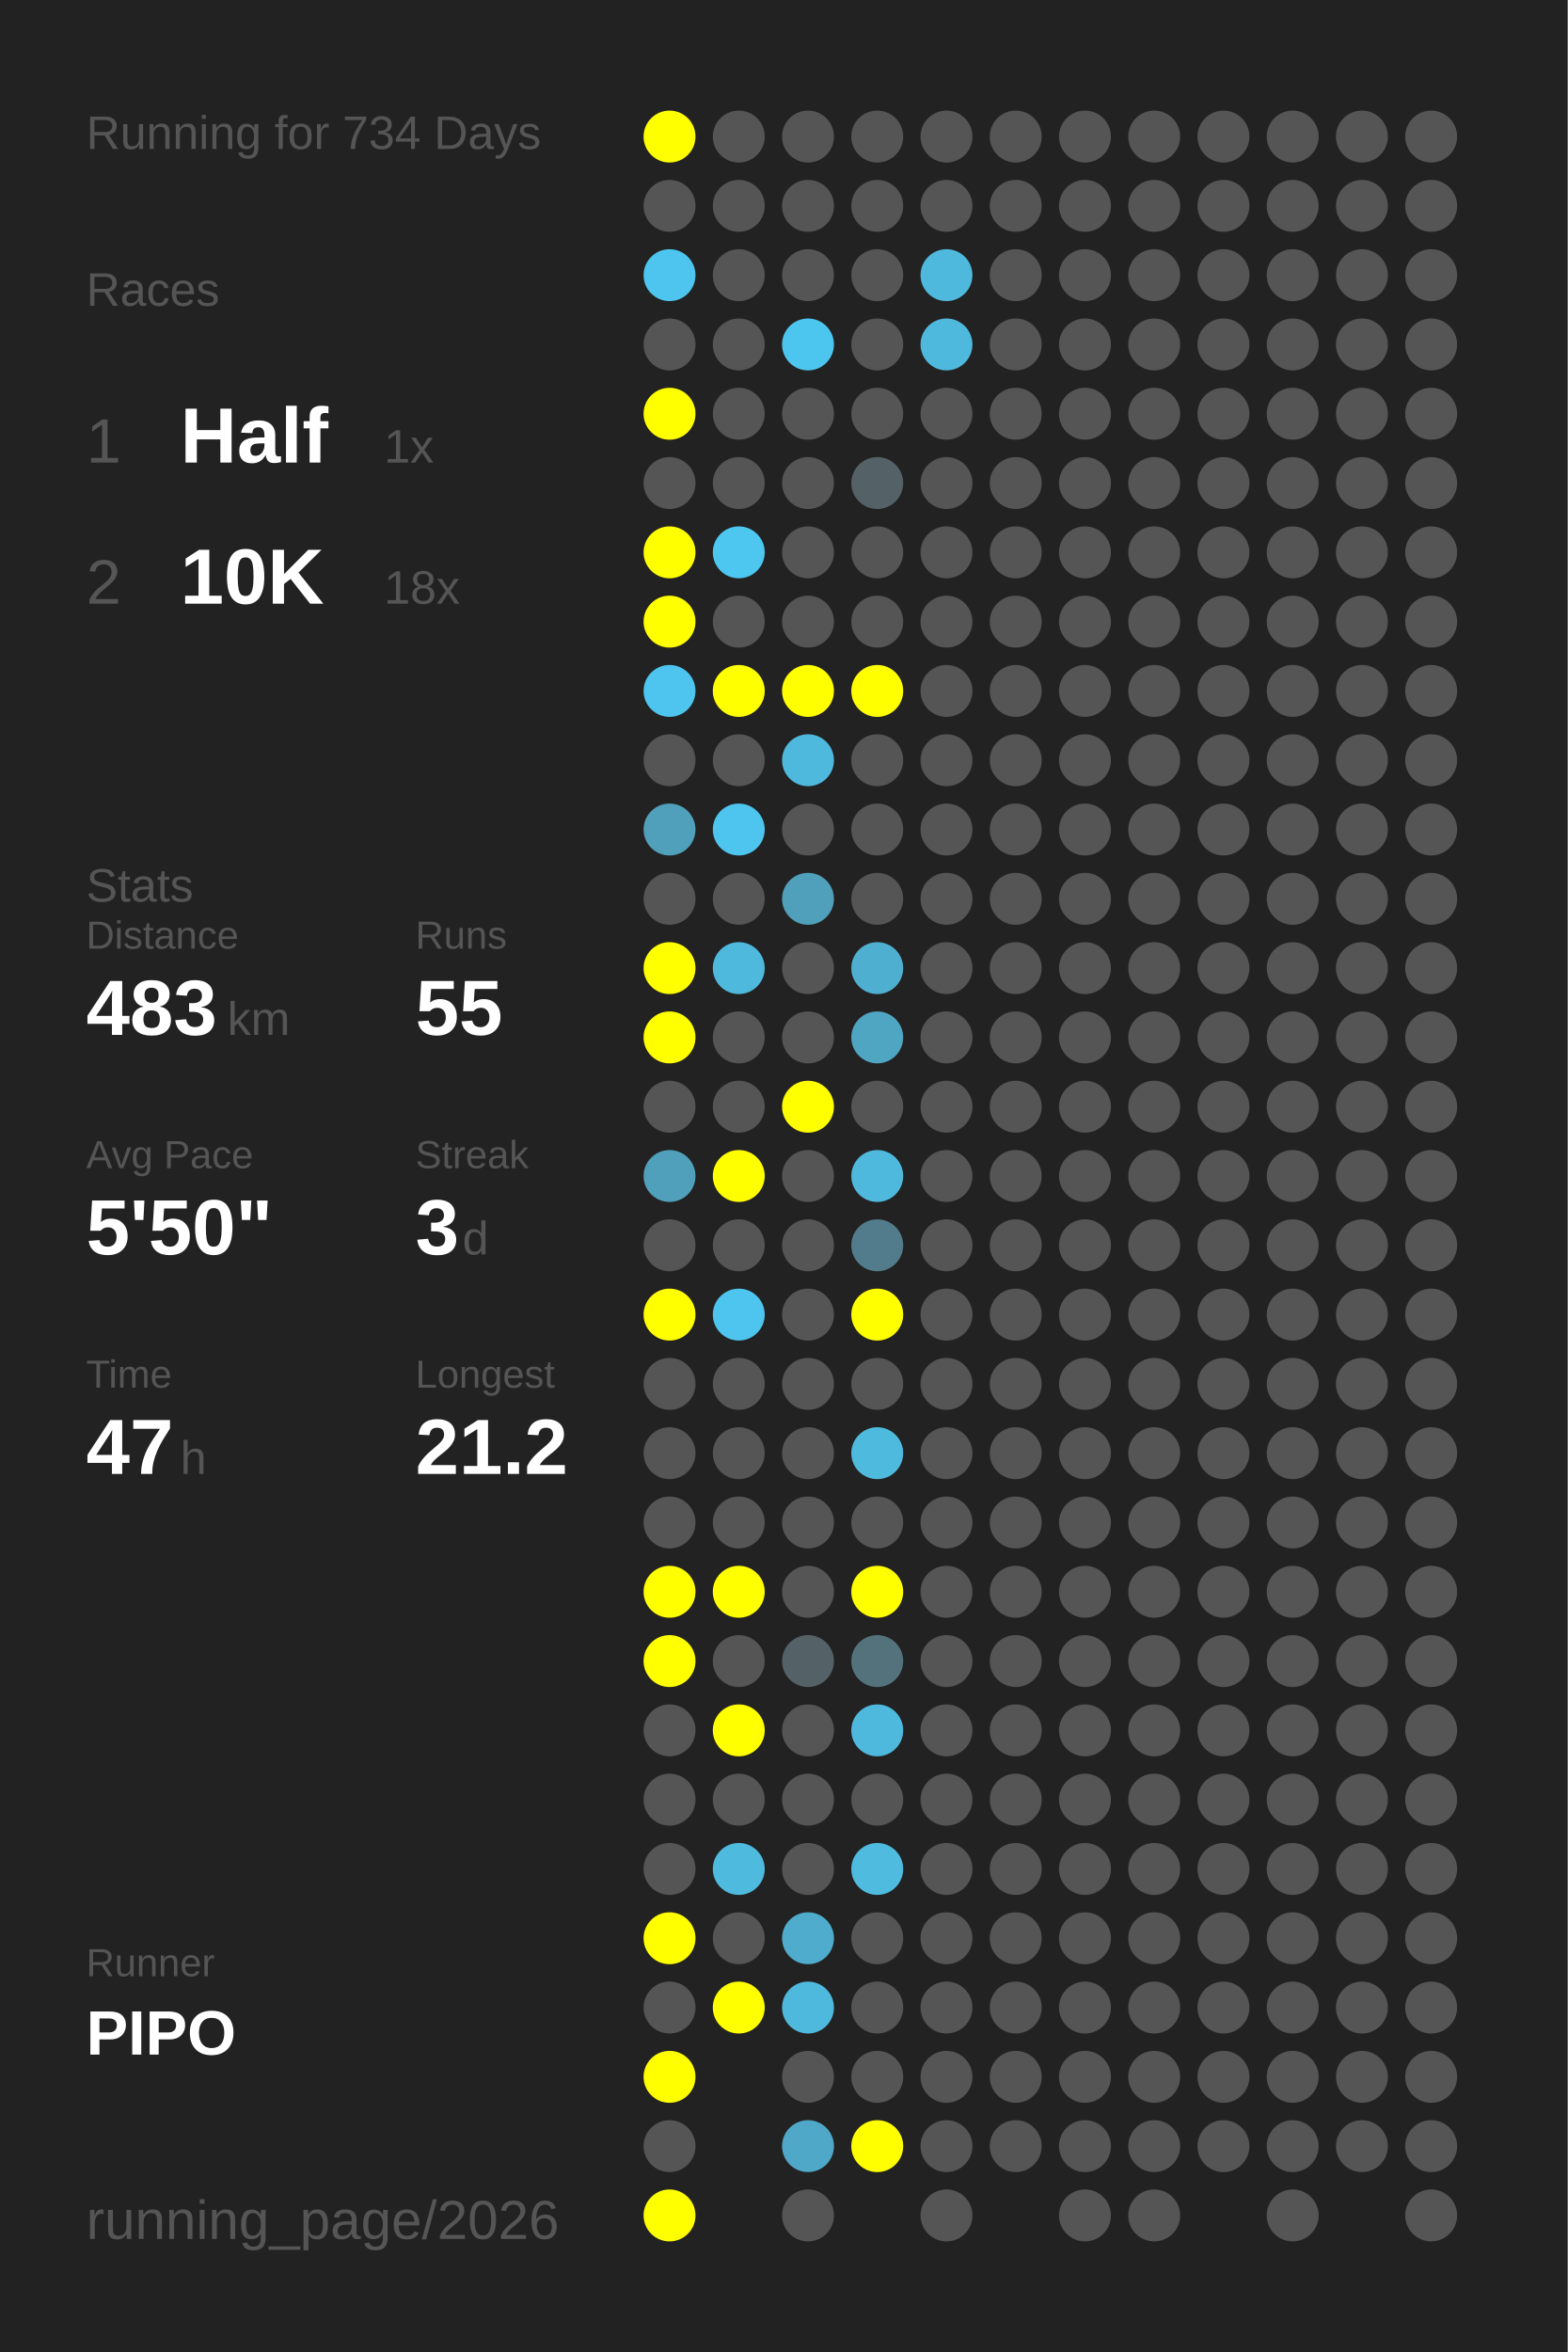
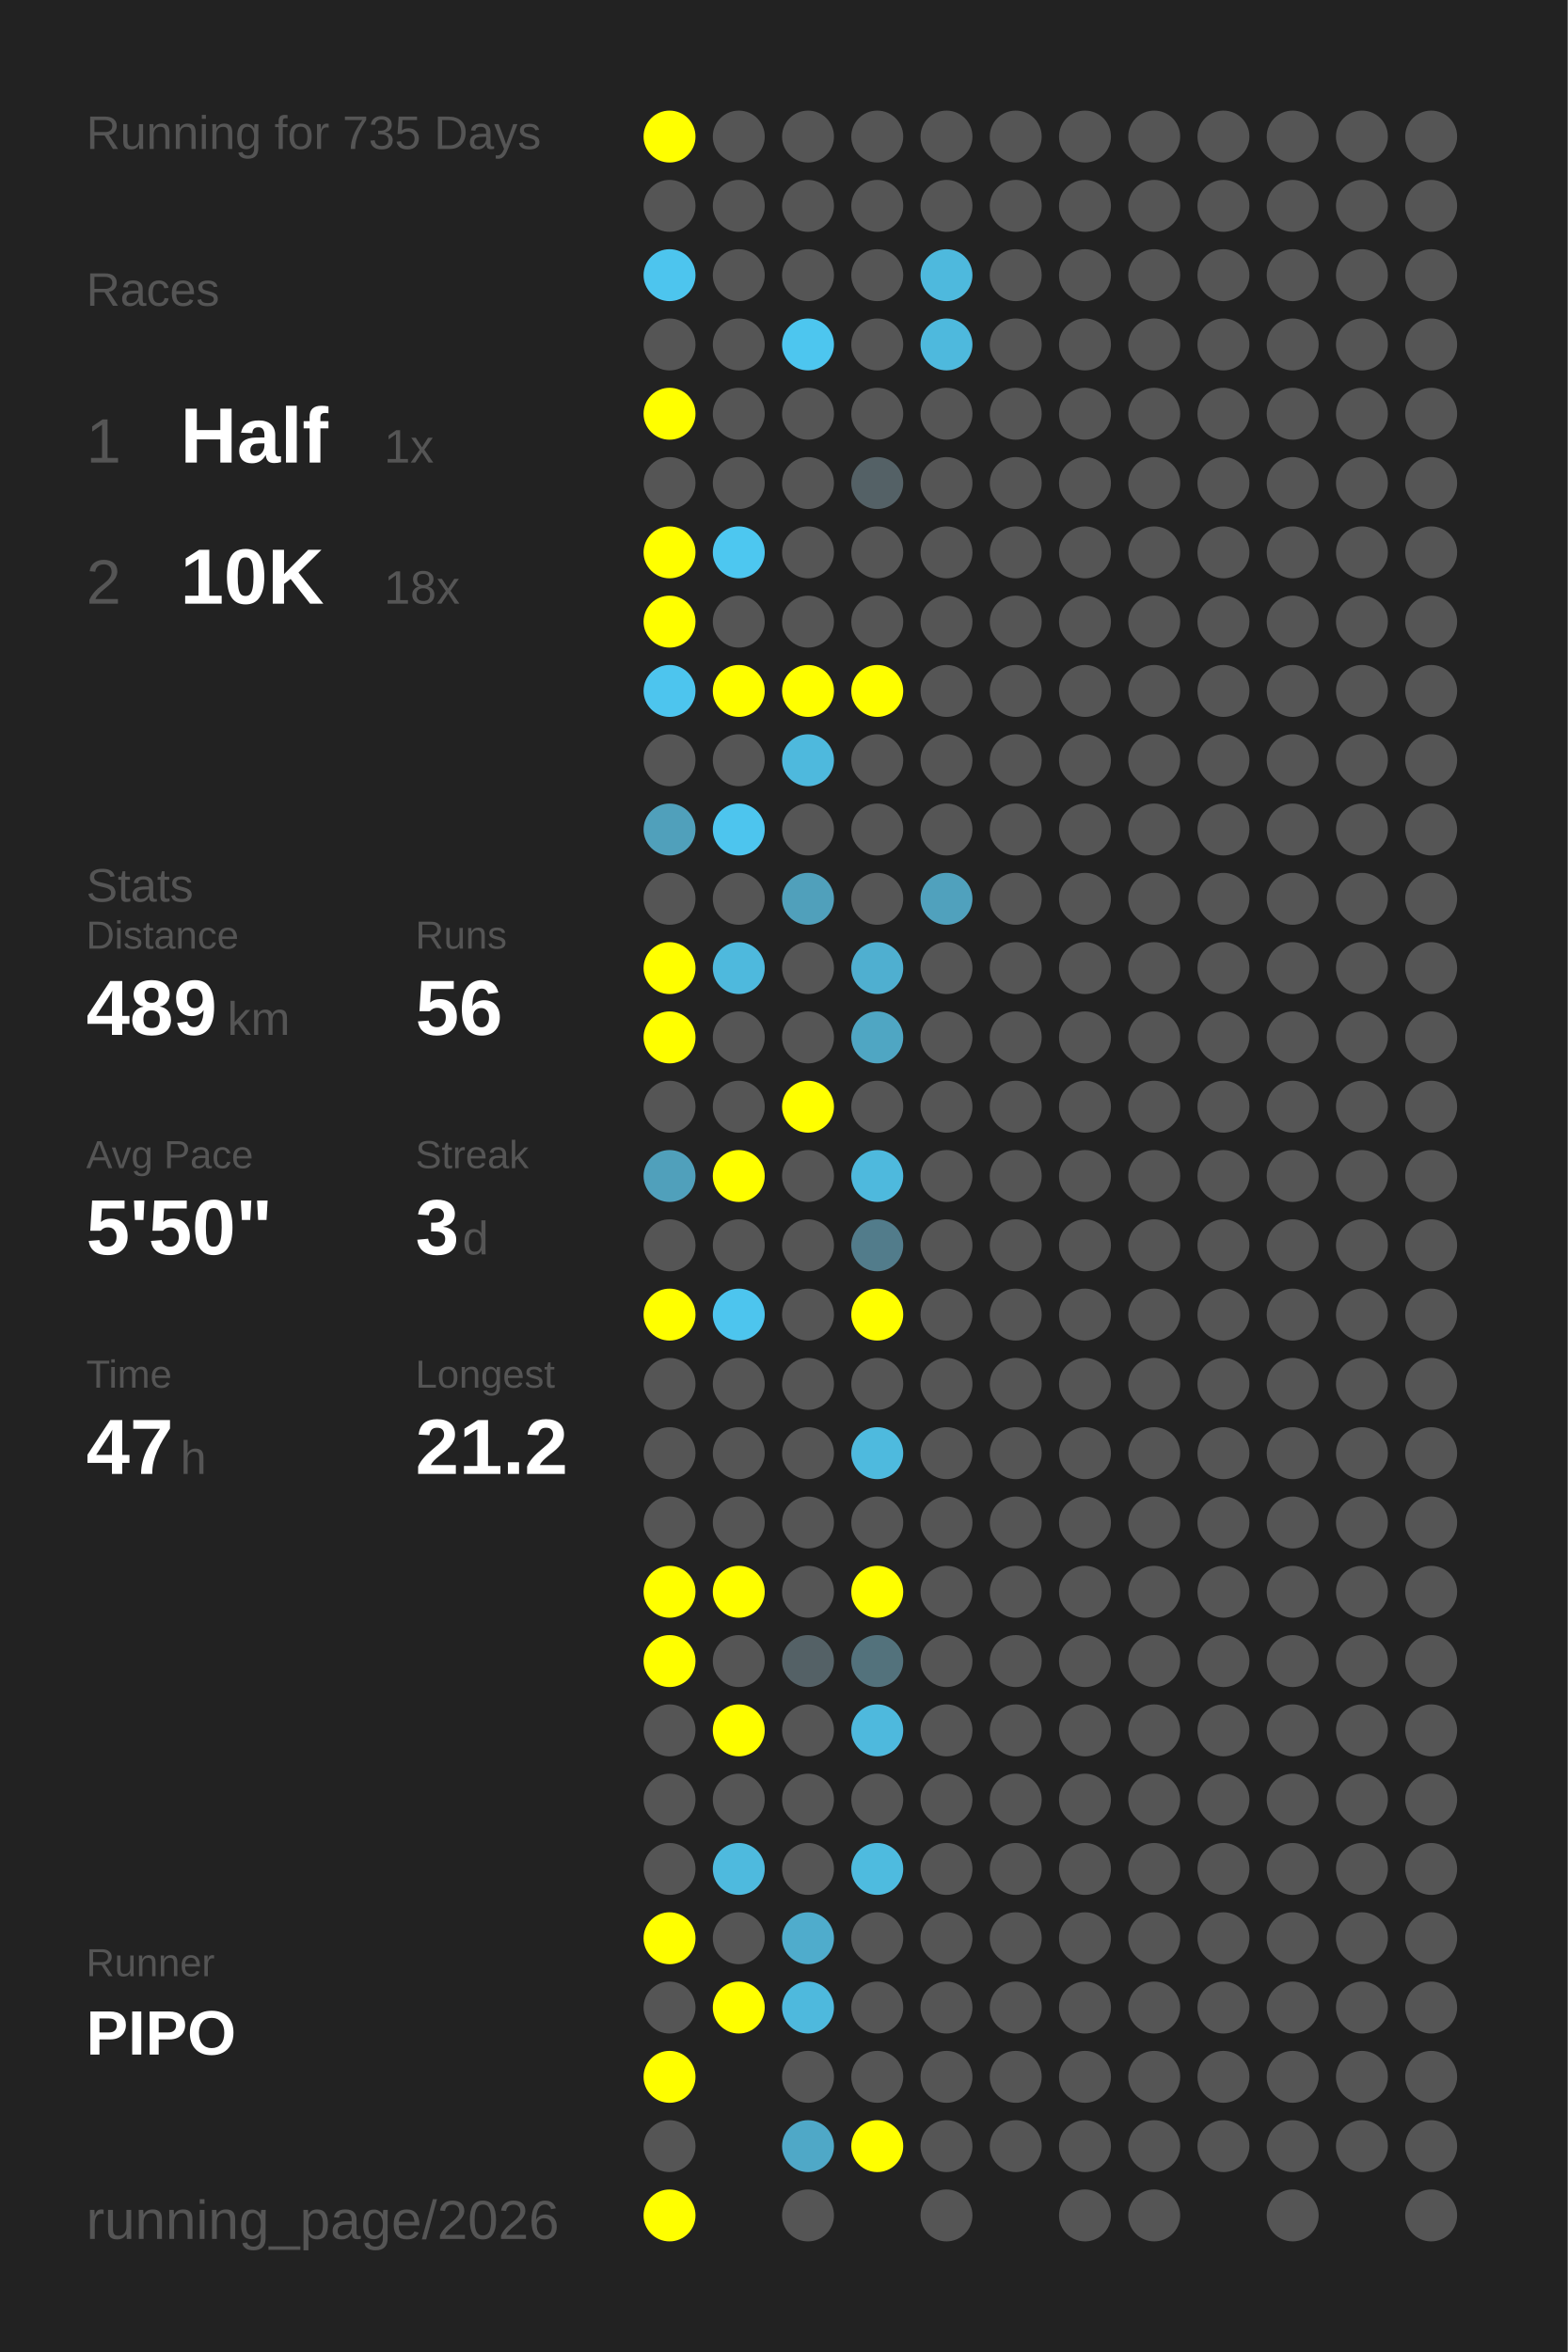
<svg xmlns="http://www.w3.org/2000/svg" baseProfile="full" height="300mm" version="1.1" viewBox="0,0,200,300" width="200mm">
  <defs />
  <rect fill="#222222" height="300" width="200" x="0" y="0" />
-   <text fill="#555555" style="font-size:6px; font-family:Arial;" x="11" y="19">Running for 734 Days</text>
+   <text fill="#555555" style="font-size:6px; font-family:Arial;" x="11" y="19">Running for 735 Days</text>
  <text fill="#555555" style="font-size:6px; font-family:Arial;" x="11" y="39">Races</text>
  <text fill="#555555" style="font-size:8px; font-family:Arial;" x="11" y="59">1</text>
  <text fill="#FFFFFF" style="font-size:10px; font-family:Arial; font-weight:bold;" x="23" y="59">Half</text>
  <text fill="#555555" style="font-size:6px; font-family:Arial;" x="49" y="59">1x</text>
  <text fill="#555555" style="font-size:8px; font-family:Arial;" x="11" y="77">2</text>
  <text fill="#FFFFFF" style="font-size:10px; font-family:Arial; font-weight:bold;" x="23" y="77">10K</text>
  <text fill="#555555" style="font-size:6px; font-family:Arial;" x="49" y="77">18x</text>
  <text fill="#555555" style="font-size:6px; font-family:Arial;" x="11" y="115">Stats</text>
  <text fill="#555555" style="font-size:5px; font-family:Arial;" x="11" y="121">Distance</text>
-   <text fill="#FFFFFF" style="font-size:10px; font-family:Arial; font-weight:bold;" x="11" y="132">483</text>
+   <text fill="#FFFFFF" style="font-size:10px; font-family:Arial; font-weight:bold;" x="11" y="132">489</text>
  <text fill="#555555" style="font-size:6px; font-family:Arial;" x="29" y="132">km</text>
  <text fill="#555555" style="font-size:5px; font-family:Arial;" x="53" y="121">Runs</text>
-   <text fill="#FFFFFF" style="font-size:10px; font-family:Arial; font-weight:bold;" x="53" y="132">55</text>
+   <text fill="#FFFFFF" style="font-size:10px; font-family:Arial; font-weight:bold;" x="53" y="132">56</text>
  <text fill="#555555" style="font-size:5px; font-family:Arial;" x="11" y="149">Avg Pace</text>
  <text fill="#FFFFFF" style="font-size:10px; font-family:Arial; font-weight:bold;" x="11" y="160">5'50"</text>
  <text fill="#555555" style="font-size:5px; font-family:Arial;" x="53" y="149">Streak</text>
  <text fill="#FFFFFF" style="font-size:10px; font-family:Arial; font-weight:bold;" x="53" y="160">3</text>
  <text fill="#555555" style="font-size:6px; font-family:Arial;" x="59" y="160">d</text>
  <text fill="#555555" style="font-size:5px; font-family:Arial;" x="11" y="177">Time</text>
  <text fill="#FFFFFF" style="font-size:10px; font-family:Arial; font-weight:bold;" x="11" y="188">47</text>
  <text fill="#555555" style="font-size:6px; font-family:Arial;" x="23" y="188">h</text>
  <text fill="#555555" style="font-size:5px; font-family:Arial;" x="53" y="177">Longest</text>
  <text fill="#FFFFFF" style="font-size:10px; font-family:Arial; font-weight:bold;" x="53" y="188">21.2</text>
  <text fill="#555555" style="font-size:5px; font-family:Arial;" x="11" y="252.065">Runner</text>
  <text fill="#FFFFFF" style="font-size:8px; font-family:Arial; font-weight:bold;" x="11" y="262.065">PIPO</text>
  <text fill="#555555" style="font-size:7px; font-family:Arial;" x="11" y="285.581">running_page/2026</text>
  <circle cx="85.417" cy="17.419" fill="#FFFF00" r="3.312" />
  <circle cx="85.417" cy="26.258" fill="#555555" r="3.312" />
  <circle cx="85.417" cy="35.097" fill="#4dc5ee" r="3.312" />
  <circle cx="85.417" cy="43.935" fill="#555555" r="3.312" />
  <circle cx="85.417" cy="52.774" fill="#FFFF00" r="3.312" />
  <circle cx="85.417" cy="61.613" fill="#555555" r="3.312" />
  <circle cx="85.417" cy="70.452" fill="#FFFF00" r="3.312" />
  <circle cx="85.417" cy="79.29" fill="#FFFF00" r="3.312" />
  <circle cx="85.417" cy="88.129" fill="#4dc5ee" r="3.312" />
  <circle cx="85.417" cy="96.968" fill="#555555" r="3.312" />
  <circle cx="85.417" cy="105.806" fill="#50a0bb" r="3.312" />
  <circle cx="85.417" cy="114.645" fill="#555555" r="3.312" />
  <circle cx="85.417" cy="123.484" fill="#FFFF00" r="3.312" />
  <circle cx="85.417" cy="132.323" fill="#FFFF00" r="3.312" />
  <circle cx="85.417" cy="141.161" fill="#555555" r="3.312" />
  <circle cx="85.417" cy="150" fill="#50a0bb" r="3.312" />
  <circle cx="85.417" cy="158.839" fill="#555555" r="3.312" />
  <circle cx="85.417" cy="167.677" fill="#FFFF00" r="3.312" />
  <circle cx="85.417" cy="176.516" fill="#555555" r="3.312" />
  <circle cx="85.417" cy="185.355" fill="#555555" r="3.312" />
  <circle cx="85.417" cy="194.194" fill="#555555" r="3.312" />
  <circle cx="85.417" cy="203.032" fill="#FFFF00" r="3.312" />
  <circle cx="85.417" cy="211.871" fill="#FFFF00" r="3.312" />
  <circle cx="85.417" cy="220.71" fill="#555555" r="3.312" />
  <circle cx="85.417" cy="229.548" fill="#555555" r="3.312" />
  <circle cx="85.417" cy="238.387" fill="#555555" r="3.312" />
  <circle cx="85.417" cy="247.226" fill="#FFFF00" r="3.312" />
  <circle cx="85.417" cy="256.065" fill="#555555" r="3.312" />
  <circle cx="85.417" cy="264.903" fill="#FFFF00" r="3.312" />
  <circle cx="85.417" cy="273.742" fill="#555555" r="3.312" />
  <circle cx="85.417" cy="282.581" fill="#FFFF00" r="3.312" />
  <circle cx="94.25" cy="17.419" fill="#555555" r="3.312" />
  <circle cx="94.25" cy="26.258" fill="#555555" r="3.312" />
  <circle cx="94.25" cy="35.097" fill="#555555" r="3.312" />
  <circle cx="94.25" cy="43.935" fill="#555555" r="3.312" />
  <circle cx="94.25" cy="52.774" fill="#555555" r="3.312" />
  <circle cx="94.25" cy="61.613" fill="#555555" r="3.312" />
  <circle cx="94.25" cy="70.452" fill="#4dc7f0" r="3.312" />
  <circle cx="94.25" cy="79.29" fill="#555555" r="3.312" />
  <circle cx="94.25" cy="88.129" fill="#FFFF00" r="3.312" />
  <circle cx="94.25" cy="96.968" fill="#555555" r="3.312" />
  <circle cx="94.25" cy="105.806" fill="#4dc5ee" r="3.312" />
  <circle cx="94.25" cy="114.645" fill="#555555" r="3.312" />
  <circle cx="94.25" cy="123.484" fill="#4eb9dd" r="3.312" />
  <circle cx="94.25" cy="132.323" fill="#555555" r="3.312" />
  <circle cx="94.25" cy="141.161" fill="#555555" r="3.312" />
  <circle cx="94.25" cy="150" fill="#FFFF00" r="3.312" />
  <circle cx="94.25" cy="158.839" fill="#555555" r="3.312" />
  <circle cx="94.25" cy="167.677" fill="#4dc5ee" r="3.312" />
  <circle cx="94.25" cy="176.516" fill="#555555" r="3.312" />
  <circle cx="94.25" cy="185.355" fill="#555555" r="3.312" />
  <circle cx="94.25" cy="194.194" fill="#555555" r="3.312" />
  <circle cx="94.25" cy="203.032" fill="#FFFF00" r="3.312" />
  <circle cx="94.25" cy="211.871" fill="#555555" r="3.312" />
  <circle cx="94.25" cy="220.71" fill="#FFFF00" r="3.312" />
  <circle cx="94.25" cy="229.548" fill="#555555" r="3.312" />
  <circle cx="94.25" cy="238.387" fill="#4ebade" r="3.312" />
  <circle cx="94.25" cy="247.226" fill="#555555" r="3.312" />
  <circle cx="94.25" cy="256.065" fill="#FFFF00" r="3.312" />
  <circle cx="103.083" cy="17.419" fill="#555555" r="3.312" />
  <circle cx="103.083" cy="26.258" fill="#555555" r="3.312" />
  <circle cx="103.083" cy="35.097" fill="#555555" r="3.312" />
  <circle cx="103.083" cy="43.935" fill="#4dc6ef" r="3.312" />
  <circle cx="103.083" cy="52.774" fill="#555555" r="3.312" />
  <circle cx="103.083" cy="61.613" fill="#555555" r="3.312" />
  <circle cx="103.083" cy="70.452" fill="#555555" r="3.312" />
  <circle cx="103.083" cy="79.29" fill="#555555" r="3.312" />
  <circle cx="103.083" cy="88.129" fill="#FFFF00" r="3.312" />
  <circle cx="103.083" cy="96.968" fill="#4eb9dd" r="3.312" />
  <circle cx="103.083" cy="105.806" fill="#555555" r="3.312" />
  <circle cx="103.083" cy="114.645" fill="#50a0bb" r="3.312" />
  <circle cx="103.083" cy="123.484" fill="#555555" r="3.312" />
  <circle cx="103.083" cy="132.323" fill="#555555" r="3.312" />
  <circle cx="103.083" cy="141.161" fill="#FFFF00" r="3.312" />
  <circle cx="103.083" cy="150" fill="#555555" r="3.312" />
  <circle cx="103.083" cy="158.839" fill="#555555" r="3.312" />
  <circle cx="103.083" cy="167.677" fill="#555555" r="3.312" />
  <circle cx="103.083" cy="176.516" fill="#555555" r="3.312" />
  <circle cx="103.083" cy="185.355" fill="#555555" r="3.312" />
  <circle cx="103.083" cy="194.194" fill="#555555" r="3.312" />
  <circle cx="103.083" cy="203.032" fill="#555555" r="3.312" />
  <circle cx="103.083" cy="211.871" fill="#546166" r="3.312" />
  <circle cx="103.083" cy="220.71" fill="#555555" r="3.312" />
  <circle cx="103.083" cy="229.548" fill="#555555" r="3.312" />
  <circle cx="103.083" cy="238.387" fill="#555555" r="3.312" />
  <circle cx="103.083" cy="247.226" fill="#4faccc" r="3.312" />
  <circle cx="103.083" cy="256.065" fill="#4eb9dd" r="3.312" />
  <circle cx="103.083" cy="264.903" fill="#555555" r="3.312" />
  <circle cx="103.083" cy="273.742" fill="#4fa8c7" r="3.312" />
  <circle cx="103.083" cy="282.581" fill="#555555" r="3.312" />
  <circle cx="111.917" cy="17.419" fill="#555555" r="3.312" />
  <circle cx="111.917" cy="26.258" fill="#555555" r="3.312" />
  <circle cx="111.917" cy="35.097" fill="#555555" r="3.312" />
  <circle cx="111.917" cy="43.935" fill="#555555" r="3.312" />
  <circle cx="111.917" cy="52.774" fill="#555555" r="3.312" />
  <circle cx="111.917" cy="61.613" fill="#546166" r="3.312" />
  <circle cx="111.917" cy="70.452" fill="#555555" r="3.312" />
  <circle cx="111.917" cy="79.29" fill="#555555" r="3.312" />
  <circle cx="111.917" cy="88.129" fill="#FFFF00" r="3.312" />
  <circle cx="111.917" cy="96.968" fill="#555555" r="3.312" />
  <circle cx="111.917" cy="105.806" fill="#555555" r="3.312" />
  <circle cx="111.917" cy="114.645" fill="#555555" r="3.312" />
  <circle cx="111.917" cy="123.484" fill="#4fafd0" r="3.312" />
  <circle cx="111.917" cy="132.323" fill="#4fa6c3" r="3.312" />
  <circle cx="111.917" cy="141.161" fill="#555555" r="3.312" />
  <circle cx="111.917" cy="150" fill="#4eb9dd" r="3.312" />
  <circle cx="111.917" cy="158.839" fill="#527c8b" r="3.312" />
  <circle cx="111.917" cy="167.677" fill="#FFFF00" r="3.312" />
  <circle cx="111.917" cy="176.516" fill="#555555" r="3.312" />
  <circle cx="111.917" cy="185.355" fill="#4ebade" r="3.312" />
  <circle cx="111.917" cy="194.194" fill="#555555" r="3.312" />
  <circle cx="111.917" cy="203.032" fill="#FFFF00" r="3.312" />
  <circle cx="111.917" cy="211.871" fill="#53727c" r="3.312" />
  <circle cx="111.917" cy="220.71" fill="#4eb9dd" r="3.312" />
  <circle cx="111.917" cy="229.548" fill="#555555" r="3.312" />
  <circle cx="111.917" cy="238.387" fill="#4ebbdf" r="3.312" />
  <circle cx="111.917" cy="247.226" fill="#555555" r="3.312" />
  <circle cx="111.917" cy="256.065" fill="#555555" r="3.312" />
  <circle cx="111.917" cy="264.903" fill="#555555" r="3.312" />
  <circle cx="111.917" cy="273.742" fill="#FFFF00" r="3.312" />
  <circle cx="120.75" cy="17.419" fill="#555555" r="3.312" />
  <circle cx="120.75" cy="26.258" fill="#555555" r="3.312" />
  <circle cx="120.75" cy="35.097" fill="#4eb9dd" r="3.312" />
  <circle cx="120.75" cy="43.935" fill="#4eb9dd" r="3.312" />
  <circle cx="120.75" cy="52.774" fill="#555555" r="3.312" />
  <circle cx="120.75" cy="61.613" fill="#555555" r="3.312" />
  <circle cx="120.75" cy="70.452" fill="#555555" r="3.312" />
  <circle cx="120.75" cy="79.29" fill="#555555" r="3.312" />
  <circle cx="120.75" cy="88.129" fill="#555555" r="3.312" />
  <circle cx="120.75" cy="96.968" fill="#555555" r="3.312" />
  <circle cx="120.75" cy="105.806" fill="#555555" r="3.312" />
-   <circle cx="120.75" cy="114.645" fill="#555555" r="3.312" />
+   <circle cx="120.75" cy="114.645" fill="#50a1bd" r="3.312" />
  <circle cx="120.75" cy="123.484" fill="#555555" r="3.312" />
  <circle cx="120.75" cy="132.323" fill="#555555" r="3.312" />
  <circle cx="120.75" cy="141.161" fill="#555555" r="3.312" />
  <circle cx="120.75" cy="150" fill="#555555" r="3.312" />
  <circle cx="120.75" cy="158.839" fill="#555555" r="3.312" />
  <circle cx="120.75" cy="167.677" fill="#555555" r="3.312" />
  <circle cx="120.75" cy="176.516" fill="#555555" r="3.312" />
  <circle cx="120.75" cy="185.355" fill="#555555" r="3.312" />
  <circle cx="120.75" cy="194.194" fill="#555555" r="3.312" />
  <circle cx="120.75" cy="203.032" fill="#555555" r="3.312" />
  <circle cx="120.75" cy="211.871" fill="#555555" r="3.312" />
  <circle cx="120.75" cy="220.71" fill="#555555" r="3.312" />
  <circle cx="120.75" cy="229.548" fill="#555555" r="3.312" />
  <circle cx="120.75" cy="238.387" fill="#555555" r="3.312" />
  <circle cx="120.75" cy="247.226" fill="#555555" r="3.312" />
  <circle cx="120.75" cy="256.065" fill="#555555" r="3.312" />
  <circle cx="120.75" cy="264.903" fill="#555555" r="3.312" />
  <circle cx="120.75" cy="273.742" fill="#555555" r="3.312" />
  <circle cx="120.75" cy="282.581" fill="#555555" r="3.312" />
  <circle cx="129.583" cy="17.419" fill="#555555" r="3.312" />
  <circle cx="129.583" cy="26.258" fill="#555555" r="3.312" />
  <circle cx="129.583" cy="35.097" fill="#555555" r="3.312" />
  <circle cx="129.583" cy="43.935" fill="#555555" r="3.312" />
  <circle cx="129.583" cy="52.774" fill="#555555" r="3.312" />
  <circle cx="129.583" cy="61.613" fill="#555555" r="3.312" />
  <circle cx="129.583" cy="70.452" fill="#555555" r="3.312" />
  <circle cx="129.583" cy="79.29" fill="#555555" r="3.312" />
  <circle cx="129.583" cy="88.129" fill="#555555" r="3.312" />
  <circle cx="129.583" cy="96.968" fill="#555555" r="3.312" />
  <circle cx="129.583" cy="105.806" fill="#555555" r="3.312" />
  <circle cx="129.583" cy="114.645" fill="#555555" r="3.312" />
  <circle cx="129.583" cy="123.484" fill="#555555" r="3.312" />
  <circle cx="129.583" cy="132.323" fill="#555555" r="3.312" />
  <circle cx="129.583" cy="141.161" fill="#555555" r="3.312" />
  <circle cx="129.583" cy="150" fill="#555555" r="3.312" />
  <circle cx="129.583" cy="158.839" fill="#555555" r="3.312" />
  <circle cx="129.583" cy="167.677" fill="#555555" r="3.312" />
  <circle cx="129.583" cy="176.516" fill="#555555" r="3.312" />
  <circle cx="129.583" cy="185.355" fill="#555555" r="3.312" />
  <circle cx="129.583" cy="194.194" fill="#555555" r="3.312" />
  <circle cx="129.583" cy="203.032" fill="#555555" r="3.312" />
  <circle cx="129.583" cy="211.871" fill="#555555" r="3.312" />
  <circle cx="129.583" cy="220.71" fill="#555555" r="3.312" />
  <circle cx="129.583" cy="229.548" fill="#555555" r="3.312" />
  <circle cx="129.583" cy="238.387" fill="#555555" r="3.312" />
  <circle cx="129.583" cy="247.226" fill="#555555" r="3.312" />
  <circle cx="129.583" cy="256.065" fill="#555555" r="3.312" />
  <circle cx="129.583" cy="264.903" fill="#555555" r="3.312" />
  <circle cx="129.583" cy="273.742" fill="#555555" r="3.312" />
  <circle cx="138.417" cy="17.419" fill="#555555" r="3.312" />
  <circle cx="138.417" cy="26.258" fill="#555555" r="3.312" />
  <circle cx="138.417" cy="35.097" fill="#555555" r="3.312" />
  <circle cx="138.417" cy="43.935" fill="#555555" r="3.312" />
  <circle cx="138.417" cy="52.774" fill="#555555" r="3.312" />
  <circle cx="138.417" cy="61.613" fill="#555555" r="3.312" />
  <circle cx="138.417" cy="70.452" fill="#555555" r="3.312" />
  <circle cx="138.417" cy="79.29" fill="#555555" r="3.312" />
  <circle cx="138.417" cy="88.129" fill="#555555" r="3.312" />
  <circle cx="138.417" cy="96.968" fill="#555555" r="3.312" />
  <circle cx="138.417" cy="105.806" fill="#555555" r="3.312" />
  <circle cx="138.417" cy="114.645" fill="#555555" r="3.312" />
  <circle cx="138.417" cy="123.484" fill="#555555" r="3.312" />
  <circle cx="138.417" cy="132.323" fill="#555555" r="3.312" />
  <circle cx="138.417" cy="141.161" fill="#555555" r="3.312" />
  <circle cx="138.417" cy="150" fill="#555555" r="3.312" />
  <circle cx="138.417" cy="158.839" fill="#555555" r="3.312" />
  <circle cx="138.417" cy="167.677" fill="#555555" r="3.312" />
  <circle cx="138.417" cy="176.516" fill="#555555" r="3.312" />
  <circle cx="138.417" cy="185.355" fill="#555555" r="3.312" />
  <circle cx="138.417" cy="194.194" fill="#555555" r="3.312" />
  <circle cx="138.417" cy="203.032" fill="#555555" r="3.312" />
  <circle cx="138.417" cy="211.871" fill="#555555" r="3.312" />
  <circle cx="138.417" cy="220.71" fill="#555555" r="3.312" />
  <circle cx="138.417" cy="229.548" fill="#555555" r="3.312" />
  <circle cx="138.417" cy="238.387" fill="#555555" r="3.312" />
  <circle cx="138.417" cy="247.226" fill="#555555" r="3.312" />
  <circle cx="138.417" cy="256.065" fill="#555555" r="3.312" />
  <circle cx="138.417" cy="264.903" fill="#555555" r="3.312" />
  <circle cx="138.417" cy="273.742" fill="#555555" r="3.312" />
  <circle cx="138.417" cy="282.581" fill="#555555" r="3.312" />
  <circle cx="147.25" cy="17.419" fill="#555555" r="3.312" />
  <circle cx="147.25" cy="26.258" fill="#555555" r="3.312" />
  <circle cx="147.25" cy="35.097" fill="#555555" r="3.312" />
  <circle cx="147.25" cy="43.935" fill="#555555" r="3.312" />
  <circle cx="147.25" cy="52.774" fill="#555555" r="3.312" />
  <circle cx="147.25" cy="61.613" fill="#555555" r="3.312" />
  <circle cx="147.25" cy="70.452" fill="#555555" r="3.312" />
  <circle cx="147.25" cy="79.29" fill="#555555" r="3.312" />
  <circle cx="147.25" cy="88.129" fill="#555555" r="3.312" />
  <circle cx="147.25" cy="96.968" fill="#555555" r="3.312" />
  <circle cx="147.25" cy="105.806" fill="#555555" r="3.312" />
  <circle cx="147.25" cy="114.645" fill="#555555" r="3.312" />
  <circle cx="147.25" cy="123.484" fill="#555555" r="3.312" />
  <circle cx="147.25" cy="132.323" fill="#555555" r="3.312" />
  <circle cx="147.25" cy="141.161" fill="#555555" r="3.312" />
  <circle cx="147.25" cy="150" fill="#555555" r="3.312" />
  <circle cx="147.25" cy="158.839" fill="#555555" r="3.312" />
  <circle cx="147.25" cy="167.677" fill="#555555" r="3.312" />
  <circle cx="147.25" cy="176.516" fill="#555555" r="3.312" />
  <circle cx="147.25" cy="185.355" fill="#555555" r="3.312" />
  <circle cx="147.25" cy="194.194" fill="#555555" r="3.312" />
  <circle cx="147.25" cy="203.032" fill="#555555" r="3.312" />
  <circle cx="147.25" cy="211.871" fill="#555555" r="3.312" />
  <circle cx="147.25" cy="220.71" fill="#555555" r="3.312" />
  <circle cx="147.25" cy="229.548" fill="#555555" r="3.312" />
  <circle cx="147.25" cy="238.387" fill="#555555" r="3.312" />
  <circle cx="147.25" cy="247.226" fill="#555555" r="3.312" />
  <circle cx="147.25" cy="256.065" fill="#555555" r="3.312" />
  <circle cx="147.25" cy="264.903" fill="#555555" r="3.312" />
  <circle cx="147.25" cy="273.742" fill="#555555" r="3.312" />
  <circle cx="147.25" cy="282.581" fill="#555555" r="3.312" />
  <circle cx="156.083" cy="17.419" fill="#555555" r="3.312" />
  <circle cx="156.083" cy="26.258" fill="#555555" r="3.312" />
  <circle cx="156.083" cy="35.097" fill="#555555" r="3.312" />
  <circle cx="156.083" cy="43.935" fill="#555555" r="3.312" />
  <circle cx="156.083" cy="52.774" fill="#555555" r="3.312" />
  <circle cx="156.083" cy="61.613" fill="#555555" r="3.312" />
  <circle cx="156.083" cy="70.452" fill="#555555" r="3.312" />
  <circle cx="156.083" cy="79.29" fill="#555555" r="3.312" />
  <circle cx="156.083" cy="88.129" fill="#555555" r="3.312" />
  <circle cx="156.083" cy="96.968" fill="#555555" r="3.312" />
  <circle cx="156.083" cy="105.806" fill="#555555" r="3.312" />
  <circle cx="156.083" cy="114.645" fill="#555555" r="3.312" />
  <circle cx="156.083" cy="123.484" fill="#555555" r="3.312" />
  <circle cx="156.083" cy="132.323" fill="#555555" r="3.312" />
  <circle cx="156.083" cy="141.161" fill="#555555" r="3.312" />
  <circle cx="156.083" cy="150" fill="#555555" r="3.312" />
  <circle cx="156.083" cy="158.839" fill="#555555" r="3.312" />
  <circle cx="156.083" cy="167.677" fill="#555555" r="3.312" />
  <circle cx="156.083" cy="176.516" fill="#555555" r="3.312" />
  <circle cx="156.083" cy="185.355" fill="#555555" r="3.312" />
  <circle cx="156.083" cy="194.194" fill="#555555" r="3.312" />
  <circle cx="156.083" cy="203.032" fill="#555555" r="3.312" />
  <circle cx="156.083" cy="211.871" fill="#555555" r="3.312" />
  <circle cx="156.083" cy="220.71" fill="#555555" r="3.312" />
  <circle cx="156.083" cy="229.548" fill="#555555" r="3.312" />
  <circle cx="156.083" cy="238.387" fill="#555555" r="3.312" />
  <circle cx="156.083" cy="247.226" fill="#555555" r="3.312" />
  <circle cx="156.083" cy="256.065" fill="#555555" r="3.312" />
  <circle cx="156.083" cy="264.903" fill="#555555" r="3.312" />
  <circle cx="156.083" cy="273.742" fill="#555555" r="3.312" />
  <circle cx="164.917" cy="17.419" fill="#555555" r="3.312" />
  <circle cx="164.917" cy="26.258" fill="#555555" r="3.312" />
  <circle cx="164.917" cy="35.097" fill="#555555" r="3.312" />
  <circle cx="164.917" cy="43.935" fill="#555555" r="3.312" />
  <circle cx="164.917" cy="52.774" fill="#555555" r="3.312" />
  <circle cx="164.917" cy="61.613" fill="#555555" r="3.312" />
  <circle cx="164.917" cy="70.452" fill="#555555" r="3.312" />
  <circle cx="164.917" cy="79.29" fill="#555555" r="3.312" />
  <circle cx="164.917" cy="88.129" fill="#555555" r="3.312" />
  <circle cx="164.917" cy="96.968" fill="#555555" r="3.312" />
  <circle cx="164.917" cy="105.806" fill="#555555" r="3.312" />
  <circle cx="164.917" cy="114.645" fill="#555555" r="3.312" />
  <circle cx="164.917" cy="123.484" fill="#555555" r="3.312" />
  <circle cx="164.917" cy="132.323" fill="#555555" r="3.312" />
  <circle cx="164.917" cy="141.161" fill="#555555" r="3.312" />
  <circle cx="164.917" cy="150" fill="#555555" r="3.312" />
  <circle cx="164.917" cy="158.839" fill="#555555" r="3.312" />
  <circle cx="164.917" cy="167.677" fill="#555555" r="3.312" />
  <circle cx="164.917" cy="176.516" fill="#555555" r="3.312" />
  <circle cx="164.917" cy="185.355" fill="#555555" r="3.312" />
  <circle cx="164.917" cy="194.194" fill="#555555" r="3.312" />
  <circle cx="164.917" cy="203.032" fill="#555555" r="3.312" />
  <circle cx="164.917" cy="211.871" fill="#555555" r="3.312" />
  <circle cx="164.917" cy="220.71" fill="#555555" r="3.312" />
  <circle cx="164.917" cy="229.548" fill="#555555" r="3.312" />
  <circle cx="164.917" cy="238.387" fill="#555555" r="3.312" />
  <circle cx="164.917" cy="247.226" fill="#555555" r="3.312" />
  <circle cx="164.917" cy="256.065" fill="#555555" r="3.312" />
  <circle cx="164.917" cy="264.903" fill="#555555" r="3.312" />
  <circle cx="164.917" cy="273.742" fill="#555555" r="3.312" />
  <circle cx="164.917" cy="282.581" fill="#555555" r="3.312" />
  <circle cx="173.75" cy="17.419" fill="#555555" r="3.312" />
  <circle cx="173.75" cy="26.258" fill="#555555" r="3.312" />
  <circle cx="173.75" cy="35.097" fill="#555555" r="3.312" />
  <circle cx="173.75" cy="43.935" fill="#555555" r="3.312" />
  <circle cx="173.75" cy="52.774" fill="#555555" r="3.312" />
  <circle cx="173.75" cy="61.613" fill="#555555" r="3.312" />
  <circle cx="173.75" cy="70.452" fill="#555555" r="3.312" />
  <circle cx="173.75" cy="79.29" fill="#555555" r="3.312" />
  <circle cx="173.75" cy="88.129" fill="#555555" r="3.312" />
  <circle cx="173.75" cy="96.968" fill="#555555" r="3.312" />
  <circle cx="173.75" cy="105.806" fill="#555555" r="3.312" />
  <circle cx="173.75" cy="114.645" fill="#555555" r="3.312" />
  <circle cx="173.75" cy="123.484" fill="#555555" r="3.312" />
  <circle cx="173.75" cy="132.323" fill="#555555" r="3.312" />
  <circle cx="173.75" cy="141.161" fill="#555555" r="3.312" />
  <circle cx="173.75" cy="150" fill="#555555" r="3.312" />
  <circle cx="173.75" cy="158.839" fill="#555555" r="3.312" />
  <circle cx="173.75" cy="167.677" fill="#555555" r="3.312" />
  <circle cx="173.75" cy="176.516" fill="#555555" r="3.312" />
  <circle cx="173.75" cy="185.355" fill="#555555" r="3.312" />
  <circle cx="173.75" cy="194.194" fill="#555555" r="3.312" />
  <circle cx="173.75" cy="203.032" fill="#555555" r="3.312" />
  <circle cx="173.75" cy="211.871" fill="#555555" r="3.312" />
  <circle cx="173.75" cy="220.71" fill="#555555" r="3.312" />
  <circle cx="173.75" cy="229.548" fill="#555555" r="3.312" />
  <circle cx="173.75" cy="238.387" fill="#555555" r="3.312" />
  <circle cx="173.75" cy="247.226" fill="#555555" r="3.312" />
  <circle cx="173.75" cy="256.065" fill="#555555" r="3.312" />
  <circle cx="173.75" cy="264.903" fill="#555555" r="3.312" />
  <circle cx="173.75" cy="273.742" fill="#555555" r="3.312" />
  <circle cx="182.583" cy="17.419" fill="#555555" r="3.312" />
  <circle cx="182.583" cy="26.258" fill="#555555" r="3.312" />
  <circle cx="182.583" cy="35.097" fill="#555555" r="3.312" />
  <circle cx="182.583" cy="43.935" fill="#555555" r="3.312" />
  <circle cx="182.583" cy="52.774" fill="#555555" r="3.312" />
  <circle cx="182.583" cy="61.613" fill="#555555" r="3.312" />
  <circle cx="182.583" cy="70.452" fill="#555555" r="3.312" />
  <circle cx="182.583" cy="79.29" fill="#555555" r="3.312" />
  <circle cx="182.583" cy="88.129" fill="#555555" r="3.312" />
  <circle cx="182.583" cy="96.968" fill="#555555" r="3.312" />
  <circle cx="182.583" cy="105.806" fill="#555555" r="3.312" />
  <circle cx="182.583" cy="114.645" fill="#555555" r="3.312" />
  <circle cx="182.583" cy="123.484" fill="#555555" r="3.312" />
  <circle cx="182.583" cy="132.323" fill="#555555" r="3.312" />
  <circle cx="182.583" cy="141.161" fill="#555555" r="3.312" />
  <circle cx="182.583" cy="150" fill="#555555" r="3.312" />
  <circle cx="182.583" cy="158.839" fill="#555555" r="3.312" />
  <circle cx="182.583" cy="167.677" fill="#555555" r="3.312" />
  <circle cx="182.583" cy="176.516" fill="#555555" r="3.312" />
  <circle cx="182.583" cy="185.355" fill="#555555" r="3.312" />
  <circle cx="182.583" cy="194.194" fill="#555555" r="3.312" />
  <circle cx="182.583" cy="203.032" fill="#555555" r="3.312" />
  <circle cx="182.583" cy="211.871" fill="#555555" r="3.312" />
  <circle cx="182.583" cy="220.71" fill="#555555" r="3.312" />
  <circle cx="182.583" cy="229.548" fill="#555555" r="3.312" />
  <circle cx="182.583" cy="238.387" fill="#555555" r="3.312" />
  <circle cx="182.583" cy="247.226" fill="#555555" r="3.312" />
  <circle cx="182.583" cy="256.065" fill="#555555" r="3.312" />
  <circle cx="182.583" cy="264.903" fill="#555555" r="3.312" />
  <circle cx="182.583" cy="273.742" fill="#555555" r="3.312" />
  <circle cx="182.583" cy="282.581" fill="#555555" r="3.312" />
</svg>
